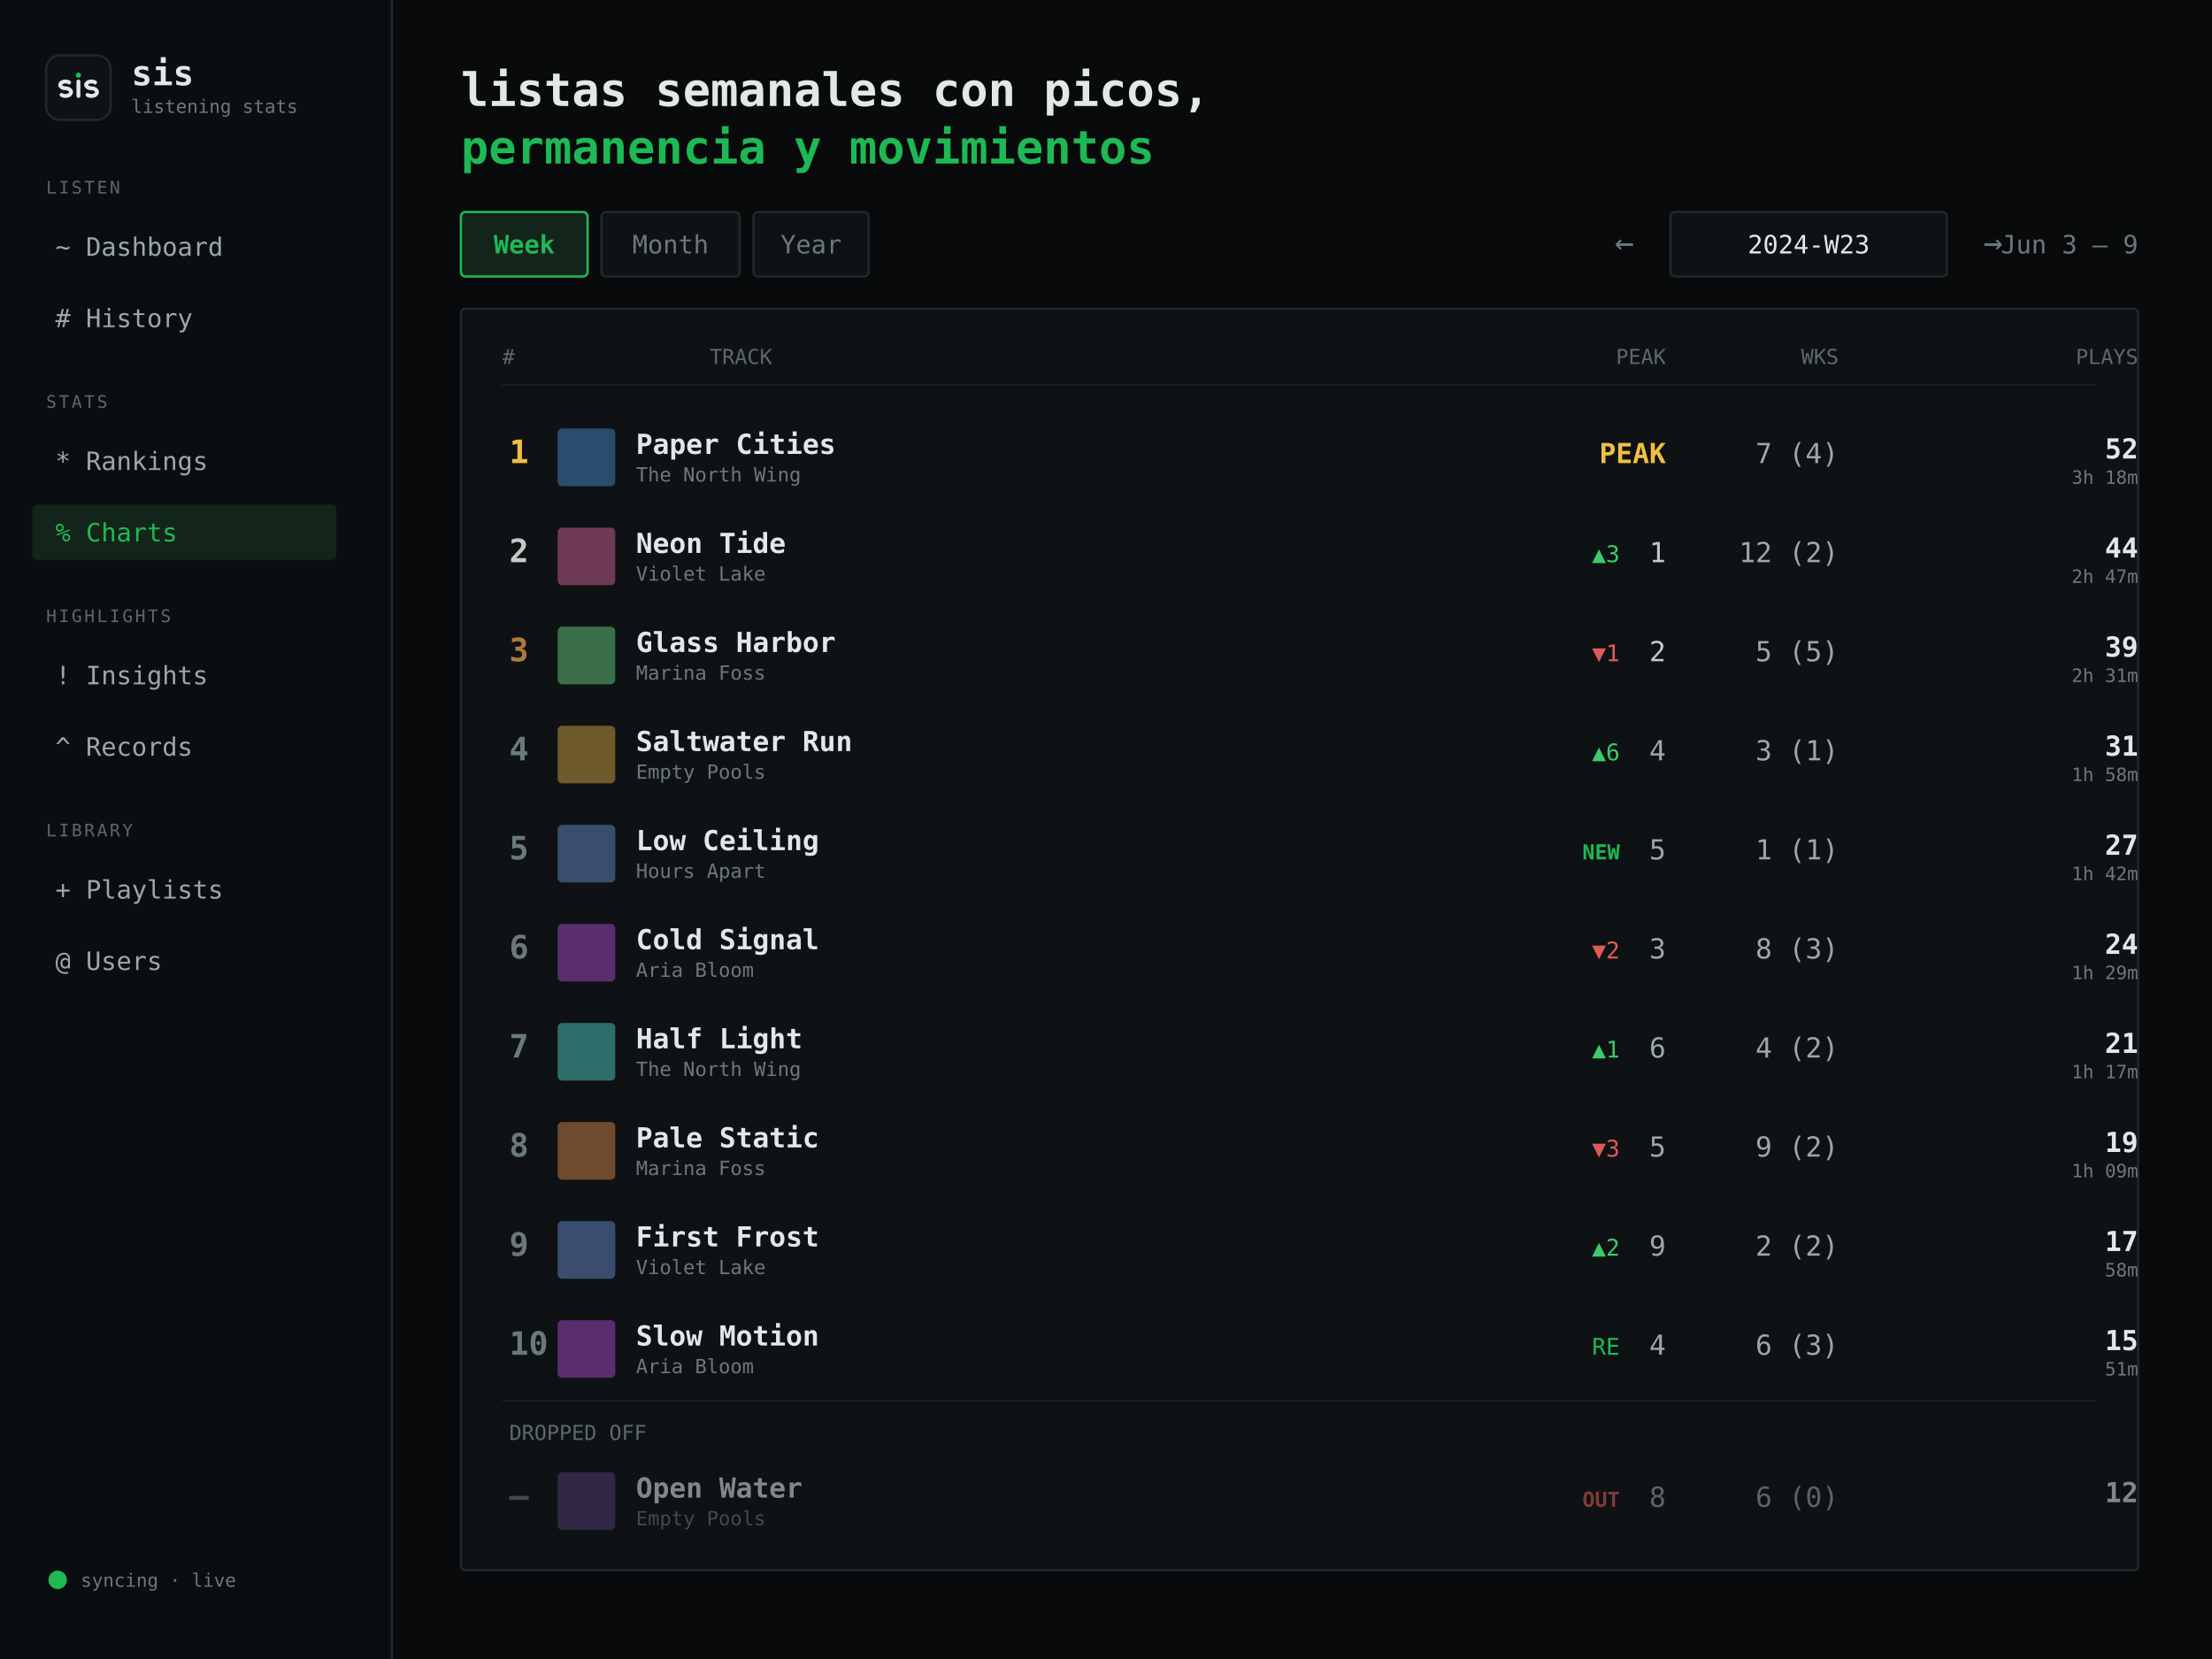
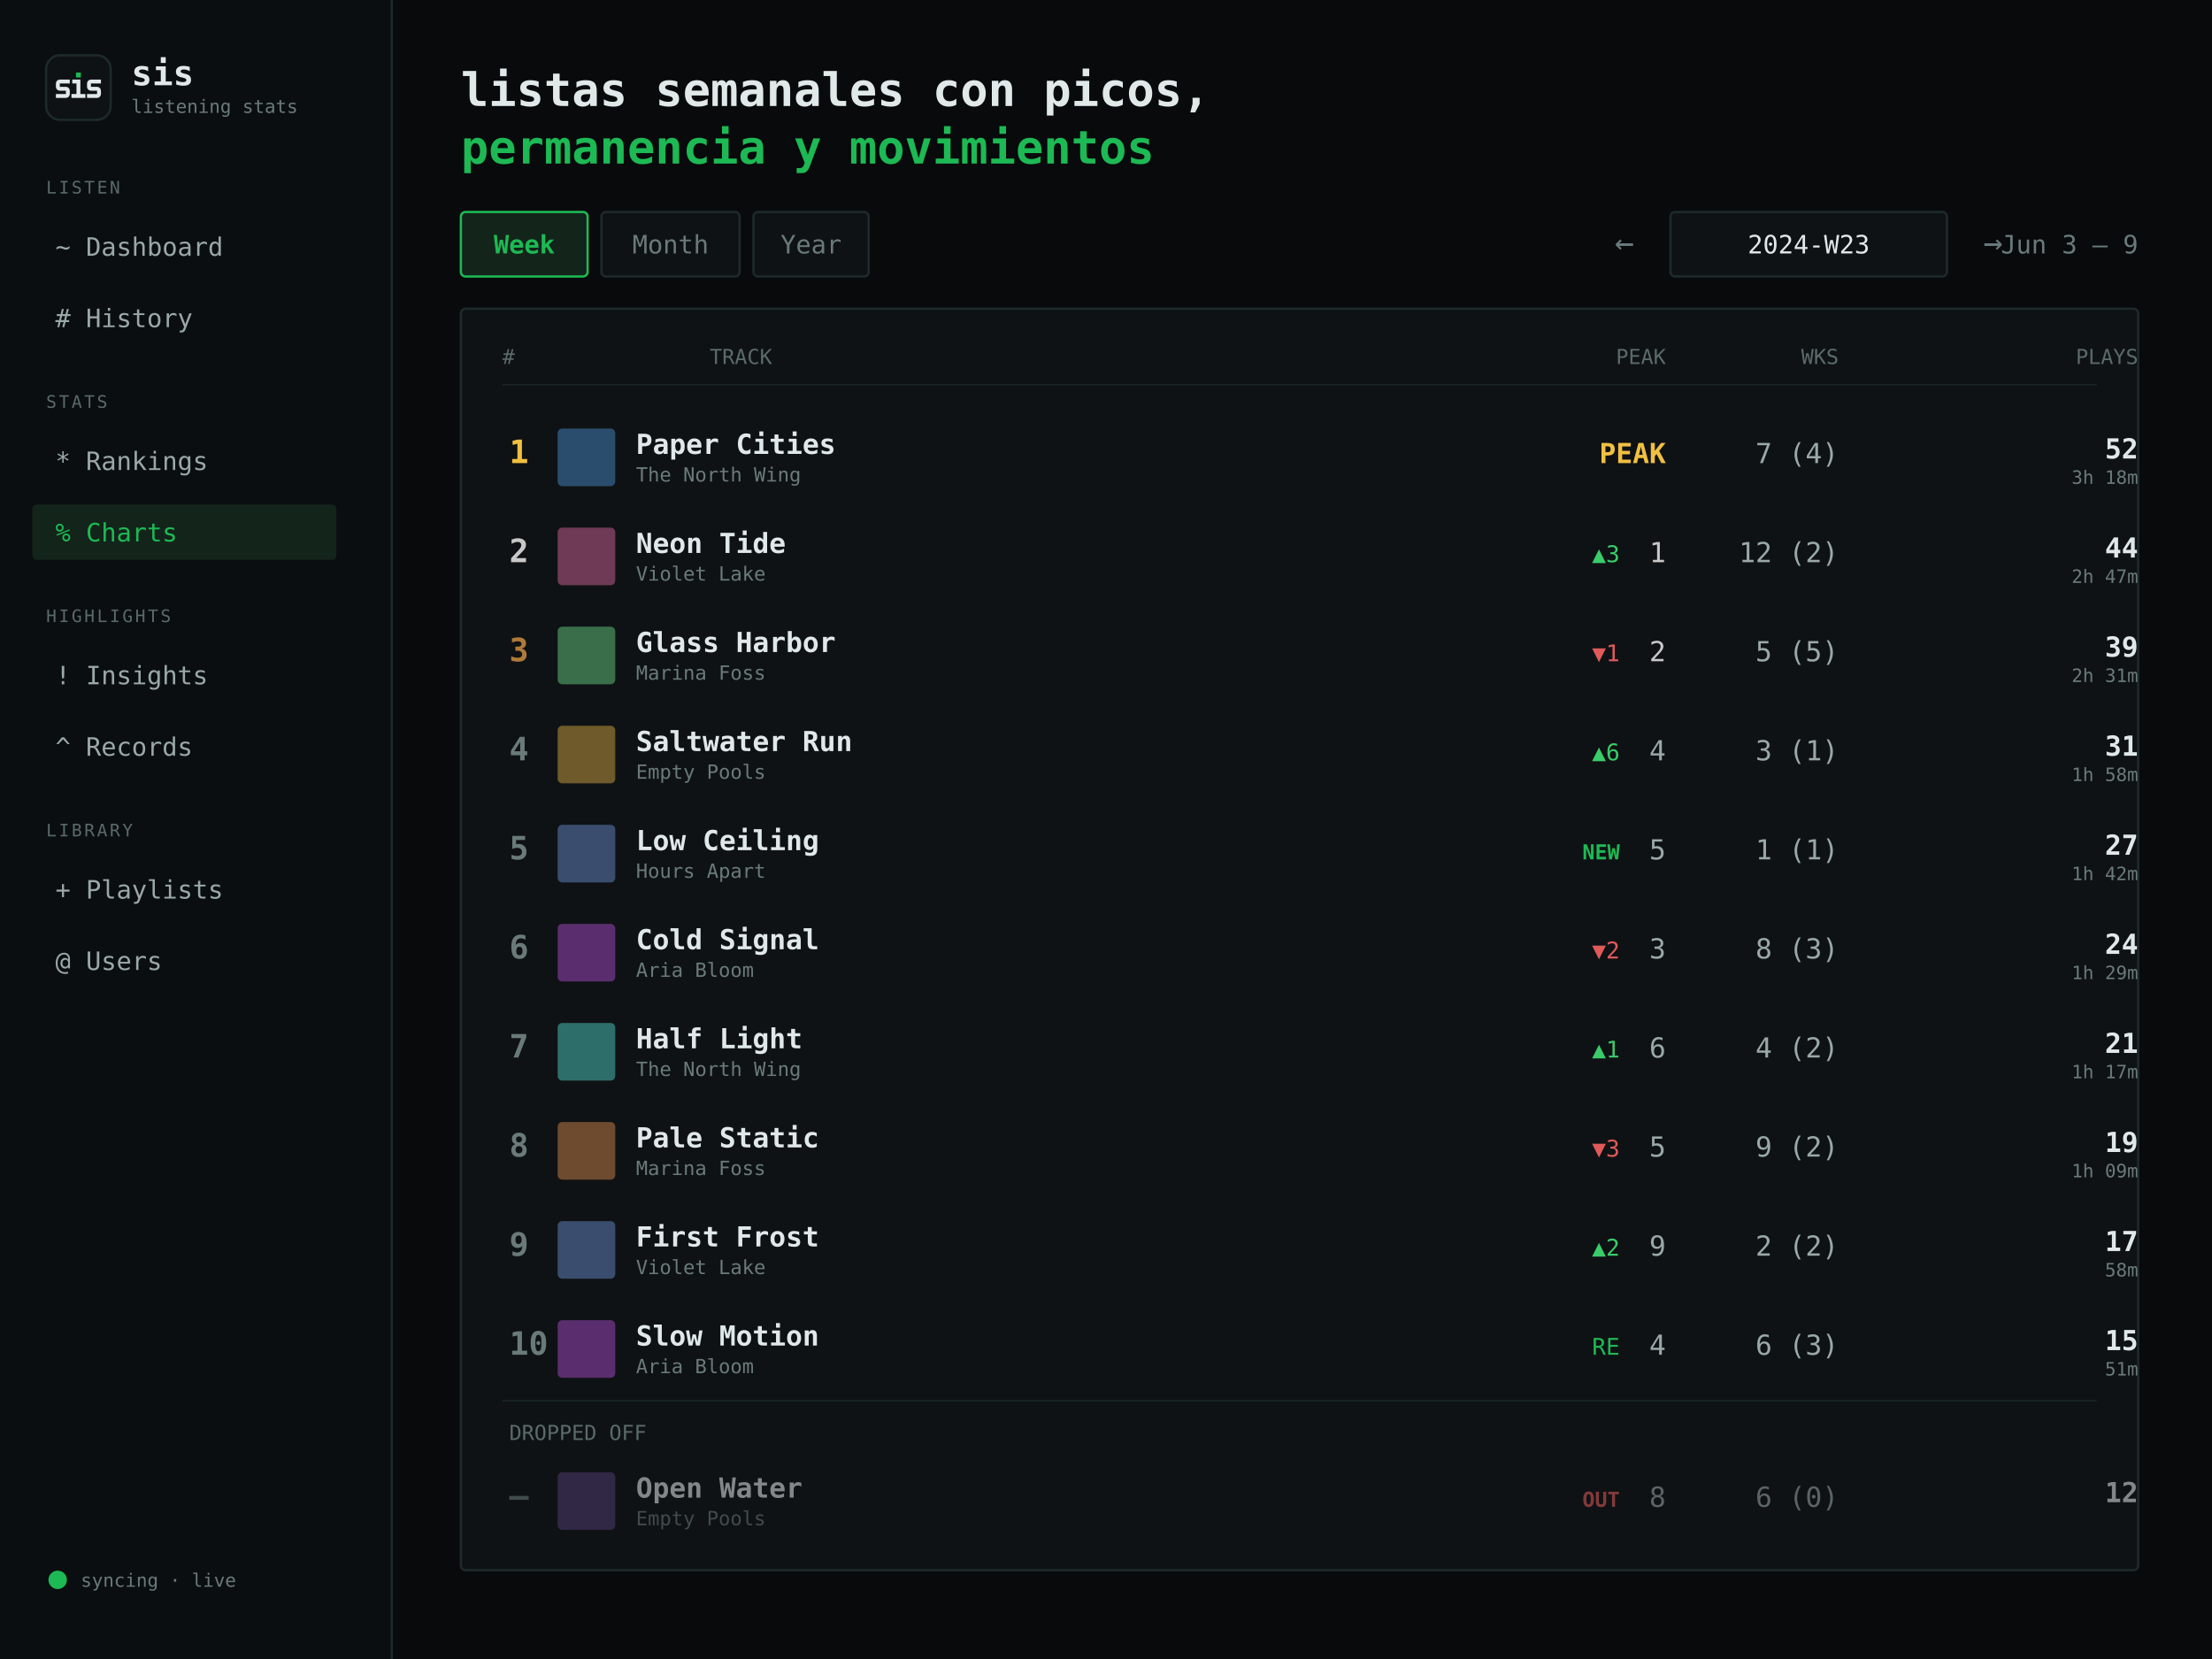
<svg xmlns="http://www.w3.org/2000/svg" width="2732" height="2048" viewBox="0 0 1920 1439.4" font-family="DejaVu Sans Mono, monospace">
  <rect x="-8" y="-8" width="1936" height="1455.4" fill="#080a0c" />
  <rect x="-8" y="-8" width="348" height="1455.4" fill="#0b0e10" />
  <line x1="340" y1="-8" x2="340" y2="1447.4" stroke="#1e2a2a" stroke-width="2" />
  <g transform="translate(40,48)">
    <rect x="0" y="0" width="56" height="56" rx="12" fill="#0f1214" stroke="#1e2a2a" stroke-width="2" />
-     <g transform="translate(10.21 15) scale(0.2421) translate(0 -16.12)">
-       <path d="M40.06 51.43A18.8 12.22 0 1 0 27 72.44A20 13.78 0 1 1 13.11 96.13M73.5 100V48M133.06 51.43A18.8 12.22 0 1 0 120 72.44A20 13.78 0 1 1 106.11 96.13" fill="none" stroke="#e0e8e8" stroke-width="14" stroke-linecap="round" stroke-linejoin="round" />
-       <circle cx="73.5" cy="25.62" r="9.5" fill="#1db954" />
+     <g transform="translate(8.46 15) scale(0.2413) translate(0 -15.8)">
+       <path d="M43 48H14A7 7 0 0 0 7 55V67A7 7 0 0 0 14 74H36A7 7 0 0 1 43 81V93A7 7 0 0 1 36 100H7M81 100V48M65.88 48H81M63 100H99M155 48H126A7 7 0 0 0 119 55V67A7 7 0 0 0 126 74H148A7 7 0 0 1 155 81V93A7 7 0 0 1 148 100H119" fill="none" stroke="#e0e8e8" stroke-width="14" stroke-linecap="square" stroke-linejoin="miter" />
+       <rect x="72.25" y="15.8" width="17.5" height="17.5" fill="#1db954" />
    </g>
    <text x="74" y="26" font-size="30" font-weight="700" fill="#e0e8e8">sis</text>
    <text x="74" y="50" font-size="16" fill="#6a7a7a">listening stats</text>
  </g>
  <g transform="translate(40,168)" font-size="22">
    <text x="0" y="0" font-size="15" fill="#5a6a6a" letter-spacing="2">LISTEN</text>
    <text x="8" y="54" fill="#9aa8a8">~  Dashboard</text>
    <text x="8" y="116" fill="#9aa8a8">#  History</text>
    <text x="0" y="186" font-size="15" fill="#5a6a6a" letter-spacing="2">STATS</text>
    <text x="8" y="240" fill="#9aa8a8">*  Rankings</text>
    <rect x="-12" y="270" width="264" height="48" rx="4" fill="#13241a" />
    <text x="8" y="302" fill="#1db954">%  Charts</text>
    <text x="0" y="372" font-size="15" fill="#5a6a6a" letter-spacing="2">HIGHLIGHTS</text>
    <text x="8" y="426" fill="#9aa8a8">!  Insights</text>
    <text x="8" y="488" fill="#9aa8a8">^  Records</text>
    <text x="0" y="558" font-size="15" fill="#5a6a6a" letter-spacing="2">LIBRARY</text>
    <text x="8" y="612" fill="#9aa8a8">+  Playlists</text>
    <text x="8" y="674" fill="#9aa8a8">@  Users</text>
  </g>
  <g transform="translate(40,1379.4)">
    <circle cx="10" cy="-8" r="8" fill="#1db954" />
    <text x="30" y="-2" font-size="16" fill="#6a7a7a">syncing · live</text>
  </g>
  <g transform="translate(400,56)">
    <text x="0" y="36" font-size="40" font-weight="700" fill="#e0e8e8">listas semanales con picos,</text>
    <text x="0" y="86" font-size="40" font-weight="700" fill="#1db954">permanencia y movimientos</text>
    <g transform="translate(0,128)">
      <rect x="0" y="0" width="110" height="56" rx="4" fill="#13241a" stroke="#1db954" stroke-width="2" />
      <text x="55" y="36" font-size="22" font-weight="700" fill="#1db954" text-anchor="middle">Week</text>
      <rect x="122" y="0" width="120" height="56" rx="4" fill="#0f1214" stroke="#1e2a2a" stroke-width="2" />
      <text x="182" y="36" font-size="22" fill="#6a7a7a" text-anchor="middle">Month</text>
      <rect x="254" y="0" width="100" height="56" rx="4" fill="#0f1214" stroke="#1e2a2a" stroke-width="2" />
      <text x="304" y="36" font-size="22" fill="#6a7a7a" text-anchor="middle">Year</text>
      <text x="1010" y="36" font-size="28" fill="#6a7a7a" text-anchor="middle">←</text>
      <rect x="1050" y="0" width="240" height="56" rx="4" fill="#0f1214" stroke="#1e2a2a" stroke-width="2" />
      <text x="1170" y="36" font-size="22" fill="#e0e8e8" text-anchor="middle">2024-W23</text>
      <text x="1330" y="36" font-size="28" fill="#6a7a7a" text-anchor="middle">→</text>
      <text x="1456" y="36" font-size="22" fill="#6a7a7a" text-anchor="end">Jun 3 – 9</text>
    </g>
    <g transform="translate(0,212)">
      <rect width="1456" height="1095" rx="4" fill="#0f1214" stroke="#1e2a2a" stroke-width="2" />
      <g transform="translate(36,48)" font-size="18" fill="#5a6a6a">
        <text x="0" y="0">#</text>
        <text x="180" y="0">TRACK</text>
        <text x="1010" y="0" text-anchor="end">PEAK</text>
        <text x="1160" y="0" text-anchor="end">WKS</text>
        <text x="1420" y="0" text-anchor="end">PLAYS</text>
      </g>
      <line x1="36" y1="66" x2="1420" y2="66" stroke="#1e2a2a" stroke-width="1" />
      <g transform="translate(36,84)" font-size="24">
        <g>
          <text x="6" y="50" font-size="28" font-weight="700" fill="#f0c040">1</text>
          <rect x="48" y="20" width="50" height="50" rx="4" fill="#2a4d6e" />
          <text x="116" y="42" font-weight="700" fill="#e0e8e8">Paper Cities</text>
          <text x="116" y="66" font-size="17" fill="#6a7a7a">The North Wing</text>
          <text x="1010" y="50" fill="#f0c040" text-anchor="end" font-weight="700">PEAK</text>
          <text x="1160" y="50" fill="#9aa8a8" text-anchor="end">7 (4)</text>
          <text x="1420" y="46" font-weight="700" fill="#e0e8e8" text-anchor="end">52</text>
          <text x="1420" y="68" font-size="16" fill="#6a7a7a" text-anchor="end">3h 18m</text>
        </g>
        <g transform="translate(0,86)">
          <text x="6" y="50" font-size="28" font-weight="700" fill="#c8c8c8">2</text>
          <rect x="48" y="20" width="50" height="50" rx="4" fill="#6e3a55" />
          <text x="116" y="42" font-weight="700" fill="#e0e8e8">Neon Tide</text>
          <text x="116" y="66" font-size="17" fill="#6a7a7a">Violet Lake</text>
          <text x="970" y="50" fill="#3acc6a" text-anchor="end" font-size="20">▲3</text>
          <text x="1010" y="50" fill="#c8c8c8" text-anchor="end">1</text>
          <text x="1160" y="50" fill="#9aa8a8" text-anchor="end">12 (2)</text>
          <text x="1420" y="46" font-weight="700" fill="#e0e8e8" text-anchor="end">44</text>
          <text x="1420" y="68" font-size="16" fill="#6a7a7a" text-anchor="end">2h 47m</text>
        </g>
        <g transform="translate(0,172)">
          <text x="6" y="50" font-size="28" font-weight="700" fill="#b07a3a">3</text>
          <rect x="48" y="20" width="50" height="50" rx="4" fill="#3a6e4a" />
          <text x="116" y="42" font-weight="700" fill="#e0e8e8">Glass Harbor</text>
          <text x="116" y="66" font-size="17" fill="#6a7a7a">Marina Foss</text>
          <text x="970" y="50" fill="#e05a5a" text-anchor="end" font-size="20">▼1</text>
          <text x="1010" y="50" fill="#c8c8c8" text-anchor="end">2</text>
          <text x="1160" y="50" fill="#9aa8a8" text-anchor="end">5 (5)</text>
          <text x="1420" y="46" font-weight="700" fill="#e0e8e8" text-anchor="end">39</text>
          <text x="1420" y="68" font-size="16" fill="#6a7a7a" text-anchor="end">2h 31m</text>
        </g>
        <g transform="translate(0,258)">
          <text x="6" y="50" font-size="28" font-weight="700" fill="#6a7a7a">4</text>
          <rect x="48" y="20" width="50" height="50" rx="4" fill="#6e5a2a" />
          <text x="116" y="42" font-weight="700" fill="#e0e8e8">Saltwater Run</text>
          <text x="116" y="66" font-size="17" fill="#6a7a7a">Empty Pools</text>
          <text x="970" y="50" fill="#3acc6a" text-anchor="end" font-size="20">▲6</text>
          <text x="1010" y="50" fill="#9aa8a8" text-anchor="end">4</text>
          <text x="1160" y="50" fill="#9aa8a8" text-anchor="end">3 (1)</text>
          <text x="1420" y="46" font-weight="700" fill="#e0e8e8" text-anchor="end">31</text>
          <text x="1420" y="68" font-size="16" fill="#6a7a7a" text-anchor="end">1h 58m</text>
        </g>
        <g transform="translate(0,344)">
          <text x="6" y="50" font-size="28" font-weight="700" fill="#6a7a7a">5</text>
          <rect x="48" y="20" width="50" height="50" rx="4" fill="#3a4d6e" />
          <text x="116" y="42" font-weight="700" fill="#e0e8e8">Low Ceiling</text>
          <text x="116" y="66" font-size="17" fill="#6a7a7a">Hours Apart</text>
          <text x="970" y="50" fill="#1db954" text-anchor="end" font-size="18" font-weight="700">NEW</text>
          <text x="1010" y="50" fill="#9aa8a8" text-anchor="end">5</text>
          <text x="1160" y="50" fill="#9aa8a8" text-anchor="end">1 (1)</text>
          <text x="1420" y="46" font-weight="700" fill="#e0e8e8" text-anchor="end">27</text>
          <text x="1420" y="68" font-size="16" fill="#6a7a7a" text-anchor="end">1h 42m</text>
        </g>
        <g transform="translate(0,430)">
          <text x="6" y="50" font-size="28" font-weight="700" fill="#6a7a7a">6</text>
          <rect x="48" y="20" width="50" height="50" rx="4" fill="#5a2e6e" />
          <text x="116" y="42" font-weight="700" fill="#e0e8e8">Cold Signal</text>
          <text x="116" y="66" font-size="17" fill="#6a7a7a">Aria Bloom</text>
          <text x="970" y="50" fill="#e05a5a" text-anchor="end" font-size="20">▼2</text>
          <text x="1010" y="50" fill="#9aa8a8" text-anchor="end">3</text>
          <text x="1160" y="50" fill="#9aa8a8" text-anchor="end">8 (3)</text>
          <text x="1420" y="46" font-weight="700" fill="#e0e8e8" text-anchor="end">24</text>
          <text x="1420" y="68" font-size="16" fill="#6a7a7a" text-anchor="end">1h 29m</text>
        </g>
        <g transform="translate(0,516)">
          <text x="6" y="50" font-size="28" font-weight="700" fill="#6a7a7a">7</text>
          <rect x="48" y="20" width="50" height="50" rx="4" fill="#2e6e6a" />
          <text x="116" y="42" font-weight="700" fill="#e0e8e8">Half Light</text>
          <text x="116" y="66" font-size="17" fill="#6a7a7a">The North Wing</text>
          <text x="970" y="50" fill="#3acc6a" text-anchor="end" font-size="20">▲1</text>
          <text x="1010" y="50" fill="#9aa8a8" text-anchor="end">6</text>
          <text x="1160" y="50" fill="#9aa8a8" text-anchor="end">4 (2)</text>
          <text x="1420" y="46" font-weight="700" fill="#e0e8e8" text-anchor="end">21</text>
          <text x="1420" y="68" font-size="16" fill="#6a7a7a" text-anchor="end">1h 17m</text>
        </g>
        <g transform="translate(0,602)">
          <text x="6" y="50" font-size="28" font-weight="700" fill="#6a7a7a">8</text>
          <rect x="48" y="20" width="50" height="50" rx="4" fill="#6e4a2e" />
          <text x="116" y="42" font-weight="700" fill="#e0e8e8">Pale Static</text>
          <text x="116" y="66" font-size="17" fill="#6a7a7a">Marina Foss</text>
          <text x="970" y="50" fill="#e05a5a" text-anchor="end" font-size="20">▼3</text>
          <text x="1010" y="50" fill="#9aa8a8" text-anchor="end">5</text>
          <text x="1160" y="50" fill="#9aa8a8" text-anchor="end">9 (2)</text>
          <text x="1420" y="46" font-weight="700" fill="#e0e8e8" text-anchor="end">19</text>
          <text x="1420" y="68" font-size="16" fill="#6a7a7a" text-anchor="end">1h 09m</text>
        </g>
        <g transform="translate(0,688)">
          <text x="6" y="50" font-size="28" font-weight="700" fill="#6a7a7a">9</text>
          <rect x="48" y="20" width="50" height="50" rx="4" fill="#3a4d6e" />
          <text x="116" y="42" font-weight="700" fill="#e0e8e8">First Frost</text>
          <text x="116" y="66" font-size="17" fill="#6a7a7a">Violet Lake</text>
          <text x="970" y="50" fill="#3acc6a" text-anchor="end" font-size="20">▲2</text>
          <text x="1010" y="50" fill="#9aa8a8" text-anchor="end">9</text>
          <text x="1160" y="50" fill="#9aa8a8" text-anchor="end">2 (2)</text>
          <text x="1420" y="46" font-weight="700" fill="#e0e8e8" text-anchor="end">17</text>
          <text x="1420" y="68" font-size="16" fill="#6a7a7a" text-anchor="end">58m</text>
        </g>
        <g transform="translate(0,774)">
          <text x="6" y="50" font-size="28" font-weight="700" fill="#6a7a7a">10</text>
          <rect x="48" y="20" width="50" height="50" rx="4" fill="#5a2e6e" />
          <text x="116" y="42" font-weight="700" fill="#e0e8e8">Slow Motion</text>
          <text x="116" y="66" font-size="17" fill="#6a7a7a">Aria Bloom</text>
          <text x="970" y="50" fill="#1db954" text-anchor="end" font-size="20">RE</text>
          <text x="1010" y="50" fill="#9aa8a8" text-anchor="end">4</text>
          <text x="1160" y="50" fill="#9aa8a8" text-anchor="end">6 (3)</text>
          <text x="1420" y="46" font-weight="700" fill="#e0e8e8" text-anchor="end">15</text>
          <text x="1420" y="68" font-size="16" fill="#6a7a7a" text-anchor="end">51m</text>
        </g>
        <line x1="0" y1="864" x2="1384" y2="864" stroke="#1e2a2a" stroke-width="1" />
        <text x="6" y="898" font-size="18" fill="#5a6a6a">DROPPED OFF</text>
        <g transform="translate(0,906)" opacity="0.55">
          <text x="6" y="50" font-size="28" font-weight="700" fill="#6a7a7a">—</text>
          <rect x="48" y="20" width="50" height="50" rx="4" fill="#4d3a6e" />
          <text x="116" y="42" font-weight="700" fill="#e0e8e8">Open Water</text>
          <text x="116" y="66" font-size="17" fill="#6a7a7a">Empty Pools</text>
          <text x="970" y="50" fill="#e05a5a" text-anchor="end" font-size="18" font-weight="700">OUT</text>
          <text x="1010" y="50" fill="#9aa8a8" text-anchor="end">8</text>
          <text x="1160" y="50" fill="#9aa8a8" text-anchor="end">6 (0)</text>
          <text x="1420" y="46" font-weight="700" fill="#e0e8e8" text-anchor="end">12</text>
        </g>
      </g>
    </g>
  </g>
</svg>
